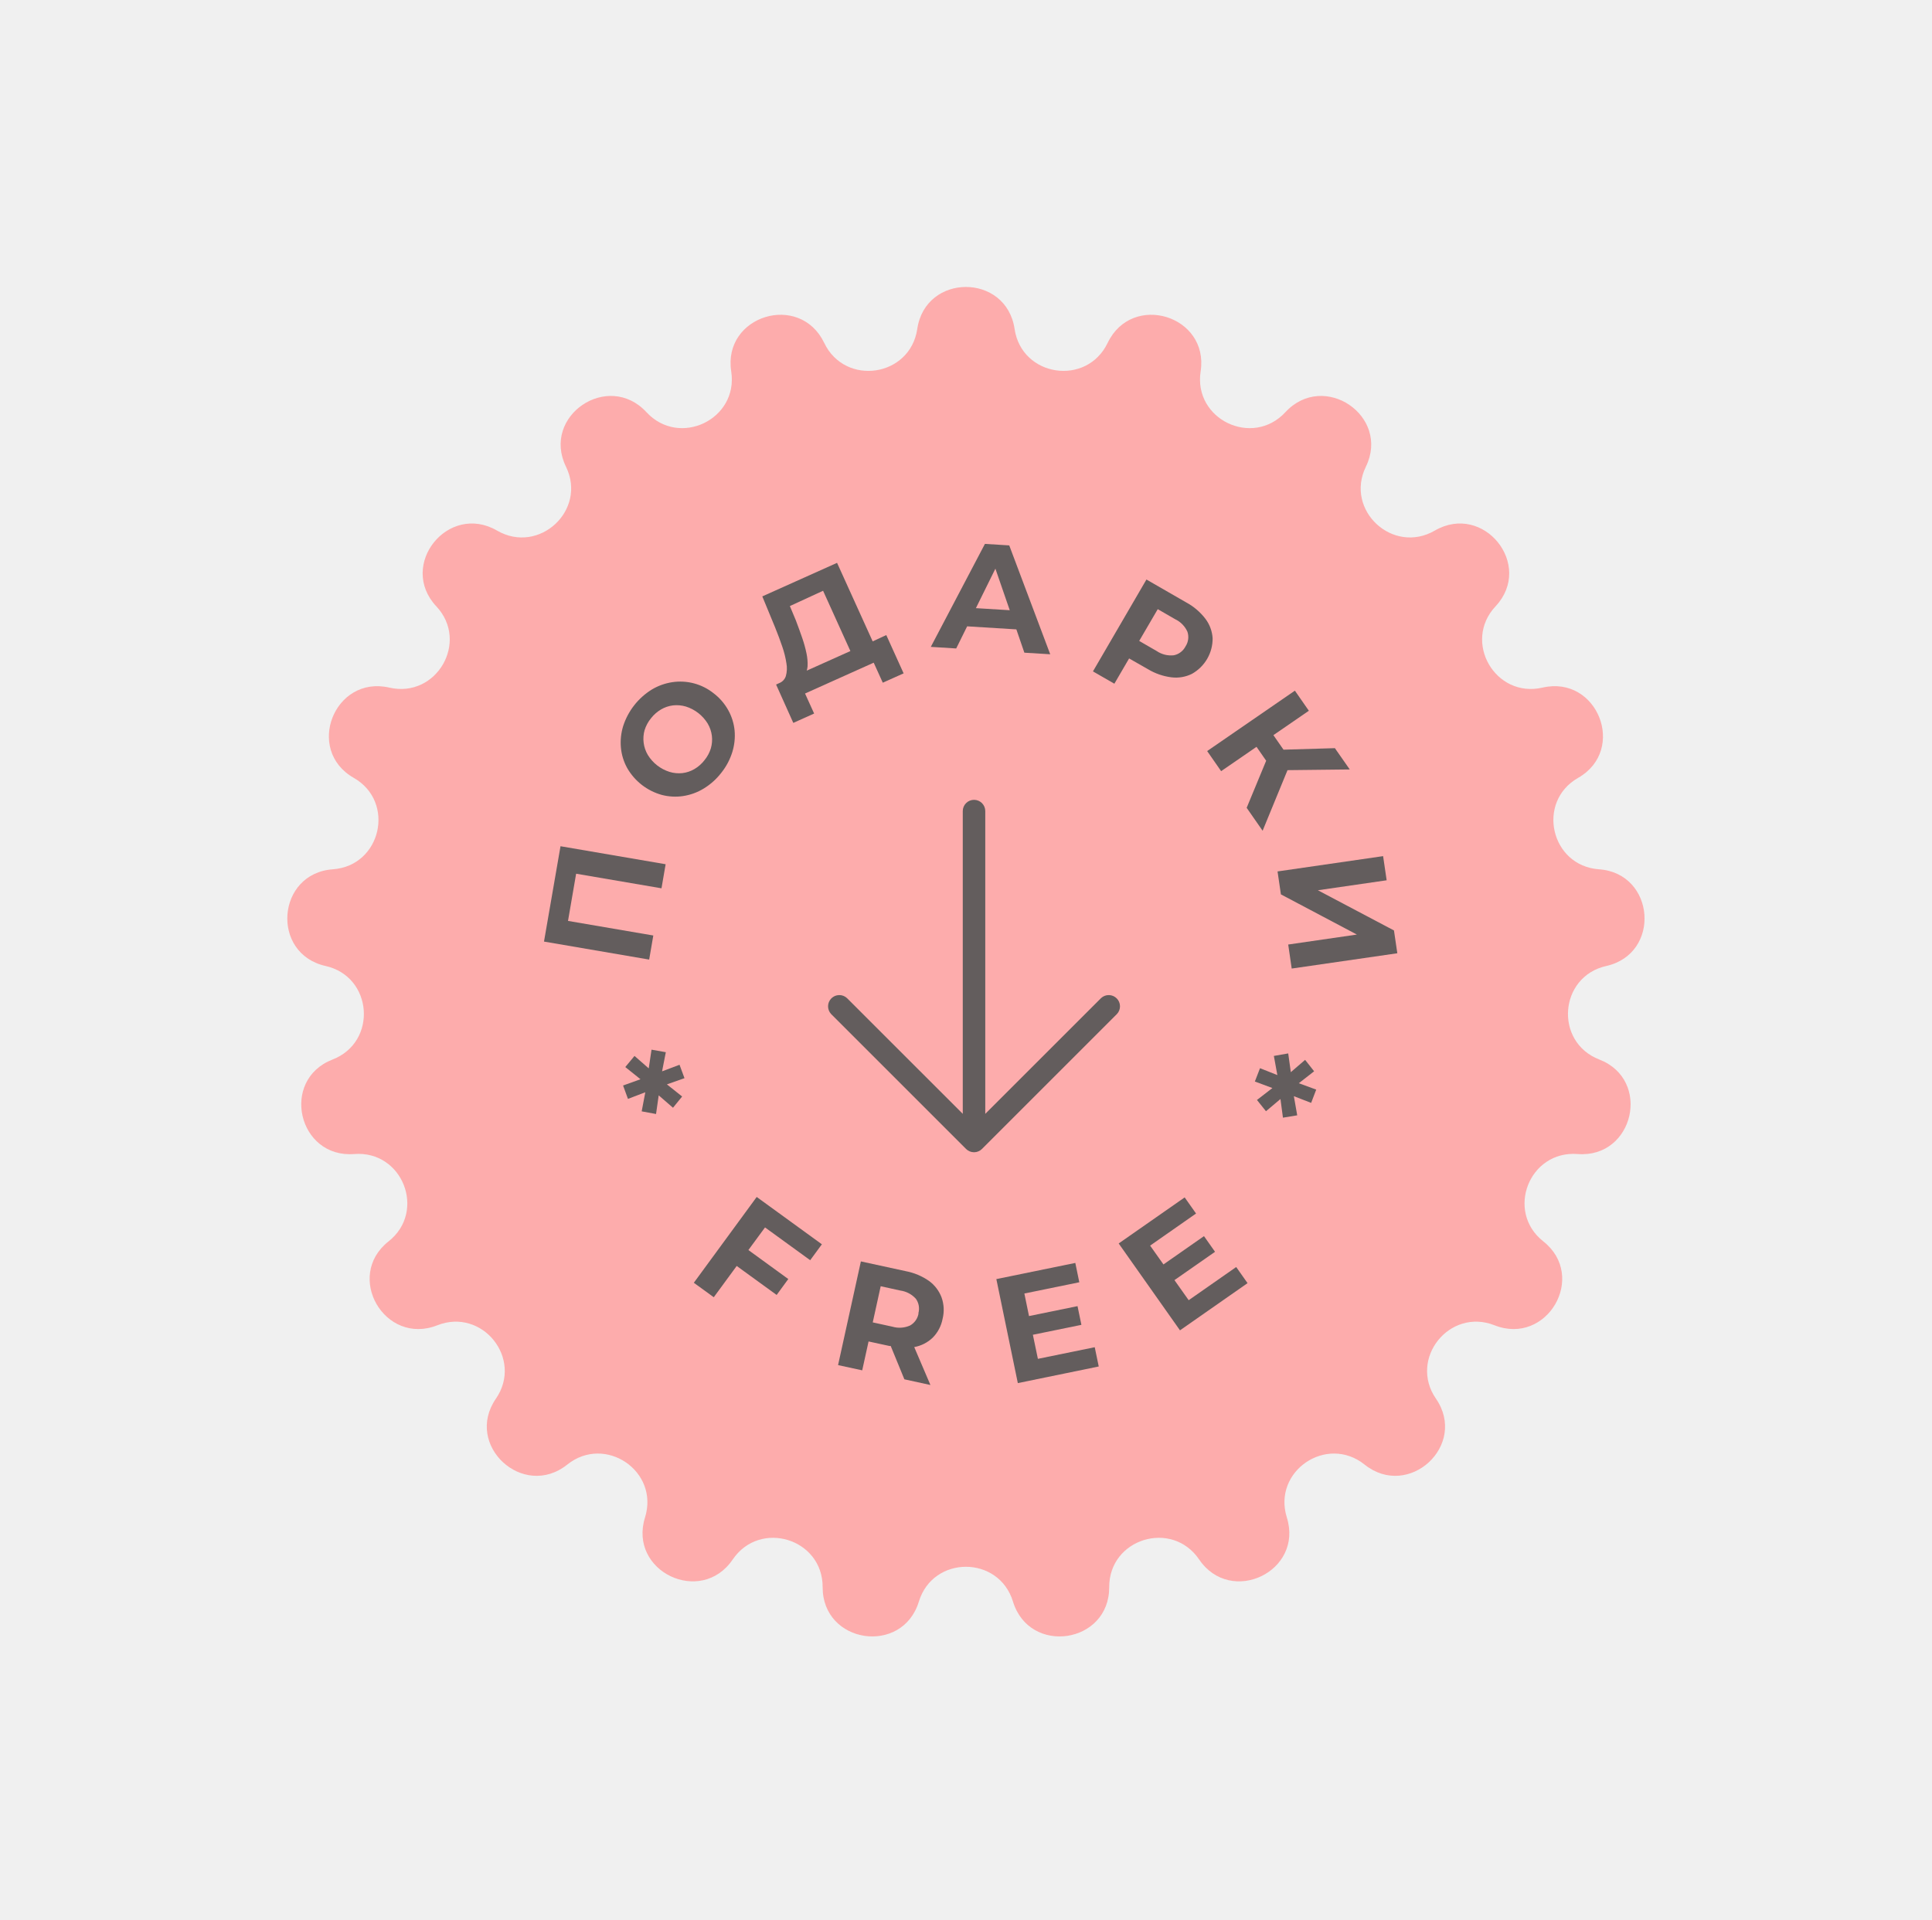
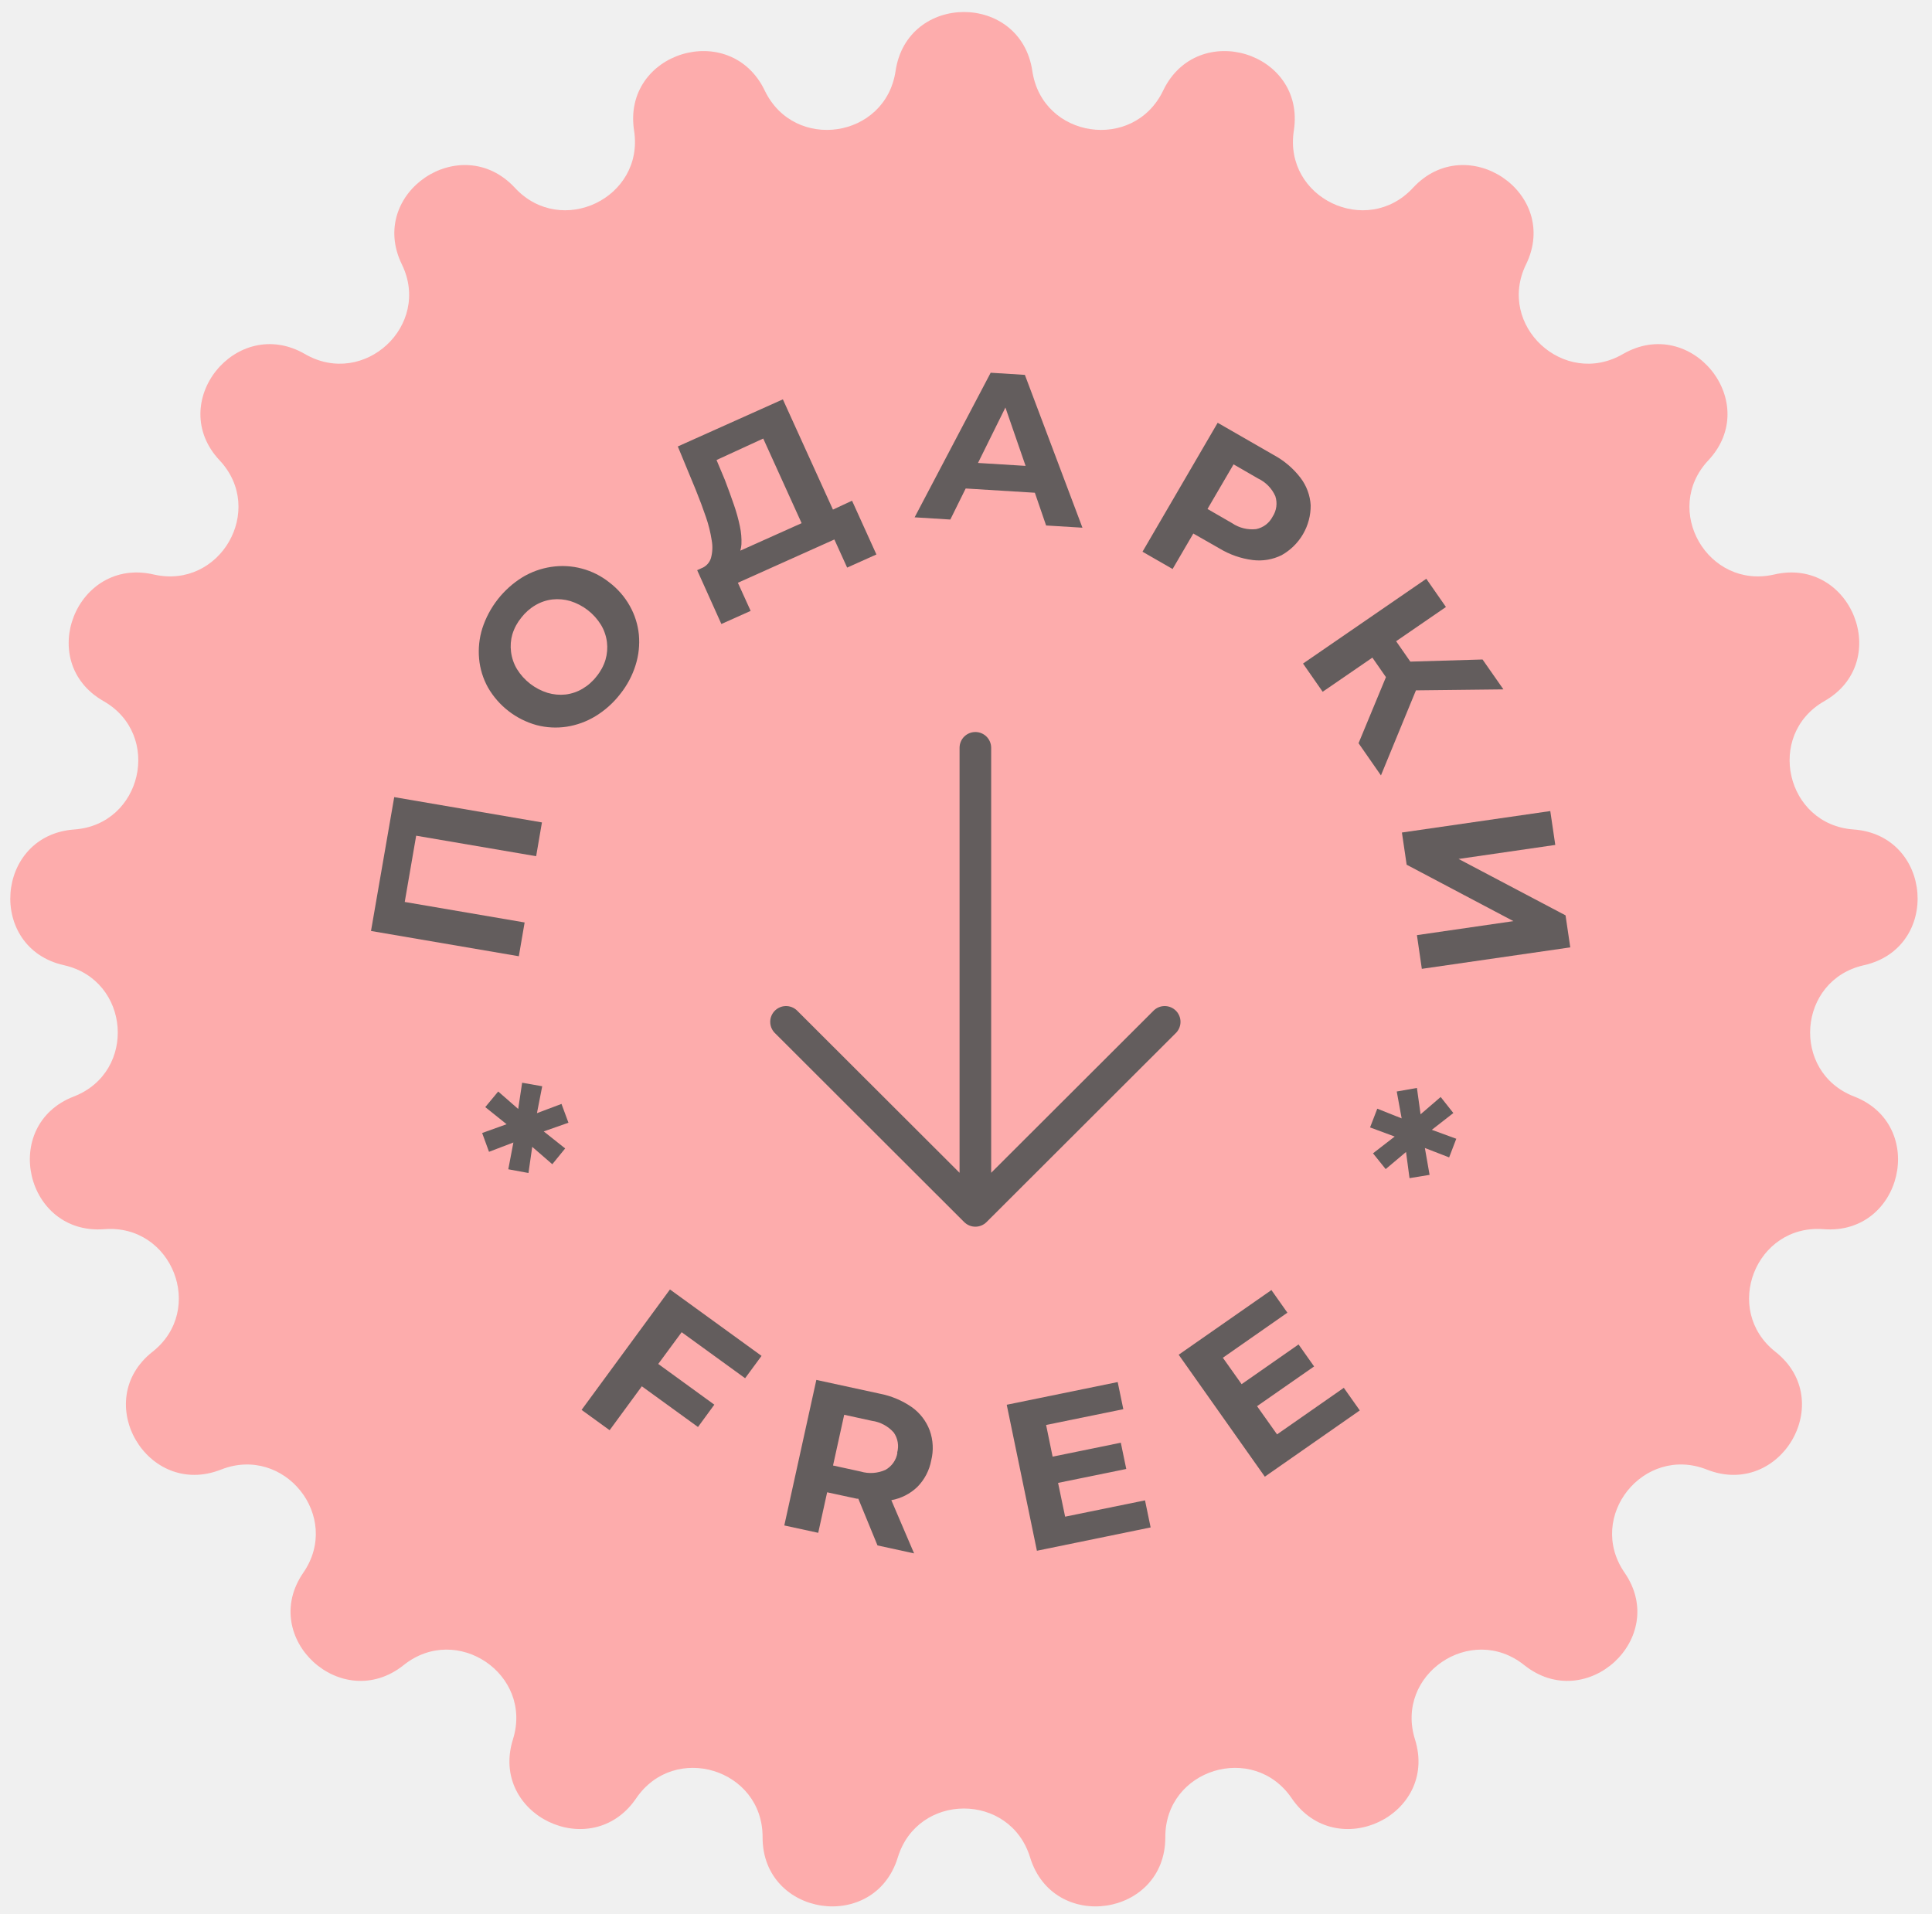
- <svg xmlns="http://www.w3.org/2000/svg" width="161" height="160" viewBox="0 0 161 160" fill="none">
-   <circle cx="80.79" cy="80.79" r="43.457" fill="#FDACAC" />
-   <path d="M76.439 27.418C77.129 22.752 83.859 22.752 84.549 27.418C85.14 31.418 90.556 32.227 92.304 28.581C94.34 24.331 100.773 26.302 100.053 30.96C99.436 34.954 104.374 37.322 107.118 34.355C110.316 30.898 115.885 34.669 113.822 38.902C112.053 42.534 116.072 46.252 119.566 44.225C123.637 41.865 127.846 47.105 124.628 50.539C121.867 53.485 124.608 58.222 128.542 57.313C133.125 56.255 135.596 62.502 131.511 64.835C128.005 66.837 129.222 72.168 133.248 72.456C137.941 72.791 138.447 79.488 133.856 80.516C129.917 81.399 129.509 86.852 133.274 88.311C137.66 90.01 136.154 96.555 131.464 96.19C127.439 95.876 125.438 100.968 128.607 103.469C132.299 106.384 128.922 112.192 124.546 110.464C120.79 108.981 117.372 113.256 119.663 116.582C122.333 120.459 117.389 125.014 113.713 122.073C110.558 119.549 106.029 122.626 107.236 126.482C108.644 130.978 102.576 133.881 99.928 129.984C97.657 126.64 92.421 128.246 92.434 132.289C92.45 137.004 85.795 138.001 84.415 133.493C83.233 129.626 77.755 129.626 76.572 133.493C75.193 138.001 68.538 137.004 68.554 132.289C68.567 128.246 63.331 126.64 61.06 129.984C58.412 133.881 52.344 130.978 53.752 126.482C54.959 122.626 50.43 119.549 47.275 122.073C43.599 125.014 38.655 120.459 41.325 116.582C43.616 113.256 40.198 108.981 36.442 110.464C32.066 112.192 28.688 106.384 32.381 103.469C35.549 100.968 33.548 95.876 29.524 96.19C24.834 96.555 23.328 90.01 27.714 88.311C31.478 86.852 31.071 81.399 27.132 80.516C22.541 79.488 23.047 72.791 27.74 72.456C31.766 72.168 32.983 66.837 29.477 64.835C25.393 62.502 27.863 56.255 32.446 57.313C36.38 58.222 39.121 53.485 36.36 50.539C33.142 47.105 37.35 41.865 41.422 44.225C44.916 46.252 48.935 42.533 47.166 38.902C45.103 34.669 50.672 30.898 53.87 34.355C56.614 37.322 61.552 34.954 60.935 30.96C60.215 26.302 66.647 24.331 68.684 28.581C70.431 32.228 75.848 31.418 76.439 27.418Z" fill="#FDACAC" />
-   <g clip-path="url(#clip0_443_298)">
-     <path d="M56.628 88.75L55.173 89.298L55.485 87.702L54.294 87.492L54.061 89.051L52.876 88.013L52.108 88.94L53.373 89.956L51.923 90.478L52.33 91.594L53.775 91.041L53.474 92.632L54.67 92.853L54.892 91.299L56.083 92.332L56.845 91.394L55.575 90.383L57.041 89.867L56.628 88.75Z" fill="#635D5D" />
-     <path d="M69.256 84.517L80.506 95.767C80.682 95.943 80.921 96.041 81.169 96.041C81.417 96.041 81.656 95.943 81.831 95.767L93.081 84.517C93.247 84.339 93.337 84.104 93.333 83.861C93.329 83.618 93.23 83.387 93.058 83.215C92.887 83.043 92.655 82.945 92.412 82.941C92.169 82.936 91.934 83.026 91.756 83.192L82.106 92.84V67.605C82.106 67.356 82.008 67.117 81.832 66.942C81.656 66.766 81.418 66.667 81.169 66.667C80.92 66.667 80.682 66.766 80.506 66.942C80.33 67.117 80.231 67.356 80.231 67.605V92.84L70.581 83.192C70.404 83.026 70.169 82.936 69.926 82.941C69.683 82.945 69.451 83.043 69.279 83.215C69.108 83.387 69.009 83.618 69.005 83.861C69.001 84.104 69.091 84.339 69.256 84.517Z" fill="#635D5D" />
-     <path d="M57.819 106.92L59.481 108.126L61.392 105.519L64.721 107.936L65.69 106.609L62.366 104.192L63.752 102.307L67.516 105.04L68.49 103.713L63.059 99.768L57.819 106.92Z" fill="#635D5D" />
-     <path d="M77.424 106.772C76.847 106.368 76.191 106.09 75.498 105.956L71.74 105.14L69.839 113.782L71.851 114.219L72.38 111.812L74.132 112.191H74.227L75.365 114.967L77.535 115.441L76.186 112.281C76.766 112.176 77.301 111.903 77.726 111.496C78.154 111.064 78.441 110.513 78.552 109.916C78.698 109.327 78.667 108.708 78.462 108.136C78.256 107.591 77.896 107.117 77.424 106.772ZM76.546 109.474C76.511 109.683 76.429 109.882 76.308 110.056C76.186 110.23 76.027 110.375 75.842 110.48C75.377 110.689 74.853 110.724 74.365 110.58L72.729 110.222L73.391 107.209L75.026 107.567C75.53 107.636 75.993 107.883 76.329 108.263C76.45 108.436 76.531 108.635 76.566 108.843C76.6 109.052 76.588 109.265 76.53 109.469L76.546 109.474Z" fill="#635D5D" />
-     <path d="M86.491 113.261L86.073 111.254L90.117 110.427L89.794 108.868L85.75 109.695L85.364 107.815L89.942 106.878L89.609 105.266L83.029 106.614L84.819 115.283L91.562 113.898L91.228 112.292L86.491 113.261Z" fill="#635D5D" />
-     <path d="M99.057 108.373L97.871 106.699L101.253 104.339L100.332 103.033L96.955 105.392L95.844 103.823L99.671 101.148L98.723 99.805L93.224 103.644L98.332 110.885L103.963 106.951L103.016 105.608L99.057 108.373Z" fill="#635D5D" />
-     <path d="M109.51 89.293L108.759 88.34L107.568 89.367L107.351 87.803L106.155 88.013L106.446 89.609L105.001 89.035L104.572 90.146L106.033 90.689L104.747 91.684L105.498 92.622L106.705 91.605L106.912 93.159L108.102 92.964L107.822 91.368L109.262 91.926L109.685 90.82L108.235 90.288L109.51 89.293Z" fill="#635D5D" />
-     <path d="M54.442 77.975L47.334 76.759L48.011 72.825L55.125 74.041L55.469 72.035L46.709 70.534L45.333 78.481L54.098 79.982L54.442 77.975Z" fill="#635D5D" />
-     <path d="M52.267 64.019C52.894 65.115 53.931 65.919 55.151 66.257C55.732 66.409 56.337 66.441 56.93 66.352C57.538 66.259 58.121 66.046 58.645 65.725C59.213 65.379 59.712 64.93 60.116 64.403C60.525 63.891 60.833 63.306 61.027 62.681C61.206 62.102 61.271 61.494 61.217 60.891C61.159 60.295 60.979 59.718 60.688 59.195C60.383 58.645 59.967 58.164 59.465 57.783C58.986 57.4 58.431 57.12 57.837 56.961C57.243 56.803 56.622 56.769 56.014 56.862C55.411 56.954 54.832 57.163 54.31 57.478C53.182 58.178 52.341 59.253 51.933 60.511C51.752 61.095 51.687 61.709 51.743 62.318C51.797 62.915 51.976 63.494 52.267 64.019ZM53.717 60.859C53.828 60.499 54.007 60.165 54.246 59.874C54.477 59.575 54.762 59.323 55.088 59.132C55.396 58.95 55.738 58.836 56.094 58.794C56.449 58.756 56.809 58.789 57.152 58.889C57.911 59.127 58.558 59.63 58.973 60.306C59.158 60.617 59.277 60.963 59.322 61.322C59.366 61.676 59.337 62.034 59.238 62.376C59.127 62.735 58.947 63.07 58.708 63.361C58.478 63.66 58.193 63.912 57.867 64.103C57.559 64.284 57.216 64.399 56.861 64.44C56.505 64.477 56.145 64.443 55.803 64.34C55.046 64.104 54.401 63.602 53.987 62.929C53.802 62.617 53.683 62.271 53.638 61.912C53.592 61.558 53.619 61.197 53.717 60.854V60.859Z" fill="#635D5D" />
-     <path d="M65.192 53.902C65.349 54.354 65.464 54.82 65.536 55.293C65.6 55.643 65.584 56.003 65.489 56.346C65.447 56.481 65.374 56.605 65.277 56.708C65.18 56.811 65.06 56.891 64.928 56.941L64.674 57.057L66.108 60.254L67.844 59.474L67.087 57.805L72.809 55.235L73.566 56.904L75.302 56.125L73.857 52.933L72.724 53.46L69.755 46.914L63.525 49.71L64.584 52.275C64.816 52.847 65.019 53.39 65.192 53.902ZM68.59 49.241L70.866 54.266L67.23 55.898C67.267 55.775 67.29 55.648 67.299 55.519C67.313 55.166 67.283 54.812 67.209 54.466C67.118 54.025 66.998 53.59 66.849 53.165C66.69 52.702 66.514 52.215 66.32 51.706L65.822 50.516L68.59 49.241Z" fill="#635D5D" />
-     <path d="M84.697 52.459L85.364 54.402L87.518 54.534L84.104 45.46L82.077 45.334L77.567 53.918L79.684 54.05L80.595 52.206L84.697 52.459ZM82.95 47.398L84.146 50.863L81.325 50.69L82.95 47.398Z" fill="#635D5D" />
-     <path d="M95.643 55.766C96.244 56.132 96.917 56.367 97.617 56.456C98.203 56.529 98.797 56.428 99.326 56.167C99.854 55.871 100.293 55.44 100.596 54.919C100.9 54.397 101.057 53.804 101.052 53.202C101.017 52.614 100.809 52.05 100.454 51.58C100.027 51.02 99.486 50.557 98.866 50.221L95.537 48.304L91.08 55.961L92.864 56.988L94.092 54.882L95.643 55.766ZM96.479 50.774L97.929 51.611C98.387 51.828 98.752 52.202 98.956 52.664C99.022 52.867 99.041 53.081 99.013 53.291C98.984 53.502 98.909 53.703 98.792 53.881C98.695 54.069 98.558 54.232 98.389 54.36C98.221 54.488 98.025 54.576 97.818 54.618C97.312 54.674 96.803 54.547 96.384 54.26L94.933 53.423L96.479 50.774Z" fill="#635D5D" />
-     <path d="M101.761 64.277L104.71 62.249L105.514 63.408L103.889 67.332L105.218 69.243L107.293 64.193L112.48 64.135L111.241 62.36L106.959 62.486L106.117 61.275L109.071 59.242L107.907 57.567L100.597 62.602L101.761 64.277Z" fill="#635D5D" />
-     <path d="M106.742 74.547L113.073 77.896L107.351 78.728L107.642 80.73L116.444 79.455L116.164 77.554L109.823 74.204L115.555 73.372L115.259 71.36L106.462 72.635L106.742 74.547Z" fill="#635D5D" />
+ <svg xmlns="http://www.w3.org/2000/svg" width="108" height="107" viewBox="0 0 108 107" fill="none">
+   <path d="M50.063 3.97C50.714 -0.428 57.057 -0.428 57.708 3.97C58.266 7.739 63.371 8.5 65.02 5.065C66.941 1.061 73.005 2.914 72.326 7.303C71.743 11.067 76.399 13.296 78.986 10.502C82.001 7.247 87.252 10.793 85.307 14.78C83.638 18.2 87.428 21.702 90.721 19.795C94.556 17.575 98.528 22.505 95.496 25.737C92.893 28.51 95.477 32.972 99.182 32.118C103.498 31.122 105.831 37.004 101.983 39.198C98.681 41.081 99.827 46.104 103.619 46.374C108.038 46.69 108.516 52.996 104.193 53.963C100.483 54.794 100.099 59.93 103.645 61.302C107.775 62.9 106.353 69.064 101.937 68.72C98.146 68.425 96.261 73.221 99.246 75.575C102.725 78.318 99.537 83.785 95.416 82.16C91.877 80.764 88.654 84.791 90.814 87.922C93.331 91.572 88.667 95.857 85.204 93.09C82.23 90.713 77.959 93.611 79.098 97.243C80.425 101.479 74.704 104.208 72.208 100.538C70.065 97.388 65.13 98.9 65.142 102.709C65.157 107.153 58.885 108.091 57.583 103.842C56.467 100.198 51.304 100.198 50.188 103.842C48.887 108.091 42.614 107.153 42.629 102.709C42.641 98.9 37.706 97.388 35.563 100.538C33.067 104.208 27.346 101.479 28.674 97.243C29.812 93.611 25.541 90.713 22.567 93.09C19.104 95.857 14.44 91.572 16.957 87.922C19.117 84.791 15.894 80.764 12.356 82.16C8.235 83.785 5.046 78.318 8.525 75.575C11.51 73.221 9.625 68.425 5.834 68.72C1.418 69.064 -0.005 62.9 4.126 61.302C7.672 59.93 7.288 54.794 3.578 53.963C-0.745 52.996 -0.267 46.69 4.152 46.374C7.944 46.104 9.09 41.081 5.788 39.198C1.94 37.004 4.273 31.122 8.589 32.118C12.295 32.972 14.878 28.51 12.276 25.737C9.243 22.505 13.215 17.575 17.05 19.795C20.343 21.702 24.133 18.2 22.464 14.78C20.519 10.793 25.77 7.247 28.785 10.502C31.372 13.296 36.028 11.067 35.446 7.303C34.766 2.914 40.83 1.061 42.751 5.065C44.4 8.5 49.505 7.739 50.063 3.97Z" fill="#FDACAC" />
+   <g clip-path="url(#clip0_1430_39)">
+     <path d="M31.388 61.717L30.016 62.233L30.31 60.73L29.188 60.532L28.968 61.999L27.85 61.023L27.127 61.895L28.319 62.852L26.952 63.343L27.336 64.394L28.699 63.874L28.414 65.371L29.542 65.579L29.752 64.117L30.874 65.089L31.593 64.206L30.395 63.254L31.777 62.768L31.388 61.717Z" fill="#635D5D" />
+     <path d="M43.293 57.731L53.899 68.323C54.065 68.488 54.289 68.581 54.523 68.581C54.758 68.581 54.982 68.488 55.148 68.323L65.754 57.731C65.91 57.563 65.995 57.342 65.991 57.113C65.987 56.885 65.894 56.667 65.732 56.505C65.57 56.343 65.352 56.251 65.123 56.246C64.894 56.242 64.672 56.327 64.505 56.483L55.407 65.567V41.807C55.407 41.573 55.314 41.349 55.148 41.183C54.983 41.018 54.758 40.925 54.523 40.925C54.289 40.925 54.064 41.018 53.898 41.183C53.733 41.349 53.64 41.573 53.64 41.807V65.567L44.542 56.483C44.374 56.327 44.153 56.242 43.924 56.246C43.695 56.251 43.477 56.343 43.315 56.505C43.153 56.667 43.06 56.885 43.056 57.113C43.052 57.342 43.137 57.563 43.293 57.731Z" fill="#635D5D" />
+     <path d="M32.511 78.823L34.078 79.959L35.879 77.504L39.018 79.78L39.931 78.531L36.797 76.255L38.105 74.48L41.652 77.053L42.571 75.804L37.451 72.09L32.511 78.823Z" fill="#635D5D" />
+     <path d="M50.993 78.685C50.449 78.304 49.83 78.042 49.177 77.916L45.634 77.147L43.843 85.284L45.739 85.696L46.238 83.43L47.89 83.787H47.98L49.052 86.4L51.098 86.846L49.826 83.871C50.373 83.772 50.878 83.515 51.278 83.132C51.681 82.725 51.952 82.207 52.056 81.645C52.194 81.09 52.165 80.507 51.971 79.969C51.778 79.455 51.438 79.009 50.993 78.685ZM50.165 81.228C50.132 81.425 50.056 81.612 49.941 81.776C49.826 81.94 49.676 82.076 49.501 82.175C49.064 82.372 48.57 82.406 48.109 82.269L46.567 81.932L47.191 79.096L48.733 79.433C49.208 79.498 49.644 79.73 49.961 80.088C50.075 80.251 50.151 80.438 50.184 80.634C50.217 80.831 50.205 81.032 50.15 81.223L50.165 81.228Z" fill="#635D5D" />
+     <path d="M59.541 84.793L59.147 82.904L62.959 82.126L62.654 80.658L58.842 81.437L58.478 79.666L62.794 78.784L62.48 77.267L56.277 78.536L57.964 86.698L64.321 85.394L64.007 83.881L59.541 84.793Z" fill="#635D5D" />
+     <path d="M71.388 80.192L70.27 78.615L73.459 76.394L72.59 75.164L69.407 77.385L68.359 75.908L71.966 73.389L71.073 72.124L65.889 75.739L70.704 82.557L76.013 78.853L75.12 77.589L71.388 80.192Z" fill="#635D5D" />
+     <path d="M81.243 62.227L80.534 61.33L79.411 62.297L79.207 60.824L78.079 61.023L78.353 62.525L76.991 61.984L76.587 63.031L77.964 63.541L76.752 64.479L77.46 65.361L78.598 64.404L78.793 65.867L79.915 65.683L79.651 64.181L81.008 64.707L81.407 63.665L80.04 63.165L81.243 62.227Z" fill="#635D5D" />
+     <path d="M29.327 51.572L22.625 50.426L23.264 46.722L29.971 47.868L30.295 45.979L22.037 44.565L20.739 52.048L29.003 53.461L29.327 51.572Z" fill="#635D5D" />
+     <path d="M27.276 38.432C27.867 39.464 28.845 40.221 29.995 40.539C30.542 40.682 31.113 40.713 31.672 40.629C32.245 40.541 32.795 40.34 33.289 40.039C33.825 39.712 34.295 39.29 34.676 38.794C35.061 38.311 35.352 37.761 35.534 37.173C35.704 36.628 35.765 36.055 35.714 35.487C35.659 34.926 35.489 34.383 35.215 33.89C34.928 33.373 34.535 32.92 34.062 32.561C33.61 32.2 33.087 31.937 32.527 31.788C31.967 31.638 31.382 31.606 30.809 31.694C30.24 31.78 29.694 31.977 29.202 32.274C28.139 32.933 27.346 33.945 26.962 35.13C26.79 35.68 26.729 36.258 26.782 36.831C26.834 37.393 27.002 37.938 27.276 38.432ZM28.643 35.457C28.747 35.119 28.917 34.804 29.142 34.53C29.359 34.248 29.628 34.011 29.936 33.831C30.226 33.66 30.549 33.552 30.884 33.513C31.219 33.477 31.558 33.508 31.882 33.603C32.597 33.827 33.207 34.3 33.598 34.937C33.773 35.23 33.885 35.555 33.928 35.893C33.969 36.226 33.941 36.563 33.848 36.885C33.744 37.224 33.574 37.538 33.349 37.812C33.132 38.094 32.862 38.331 32.555 38.511C32.265 38.682 31.942 38.79 31.607 38.829C31.272 38.864 30.932 38.831 30.609 38.735C29.896 38.512 29.288 38.04 28.898 37.406C28.723 37.113 28.611 36.787 28.568 36.449C28.525 36.115 28.55 35.776 28.643 35.452V35.457Z" fill="#635D5D" />
+     <path d="M39.462 28.907C39.61 29.332 39.718 29.77 39.786 30.216C39.846 30.545 39.831 30.884 39.741 31.207C39.701 31.334 39.633 31.451 39.541 31.548C39.45 31.645 39.337 31.72 39.212 31.768L38.972 31.877L40.325 34.886L41.962 34.153L41.248 32.581L46.642 30.161L47.356 31.733L48.992 30.999L47.63 27.994L46.562 28.49L43.763 22.327L37.89 24.96L38.888 27.374C39.107 27.913 39.298 28.424 39.462 28.907ZM42.665 24.518L44.811 29.249L41.383 30.786C41.418 30.67 41.44 30.55 41.447 30.429C41.461 30.096 41.433 29.763 41.363 29.437C41.277 29.022 41.163 28.613 41.023 28.212C40.874 27.776 40.707 27.318 40.524 26.839L40.055 25.718L42.665 24.518Z" fill="#635D5D" />
+     <path d="M57.849 27.548L58.478 29.378L60.509 29.502L57.291 20.958L55.379 20.839L51.128 28.922L53.124 29.046L53.982 27.31L57.849 27.548ZM56.203 22.783L57.331 26.046L54.671 25.882L56.203 22.783Z" fill="#635D5D" />
+     <path d="M68.168 30.662C68.736 31.006 69.37 31.228 70.03 31.311C70.582 31.38 71.143 31.285 71.642 31.039C72.139 30.76 72.552 30.355 72.838 29.864C73.125 29.373 73.273 28.814 73.268 28.247C73.235 27.694 73.039 27.163 72.704 26.72C72.302 26.193 71.792 25.757 71.207 25.441L68.069 23.636L63.867 30.845L65.549 31.812L66.707 29.829L68.168 30.662ZM68.957 25.961L70.324 26.75C70.756 26.954 71.1 27.306 71.292 27.741C71.354 27.932 71.373 28.133 71.346 28.331C71.319 28.53 71.248 28.719 71.138 28.887C71.047 29.063 70.917 29.218 70.758 29.338C70.599 29.458 70.415 29.541 70.219 29.581C69.743 29.634 69.263 29.514 68.867 29.244L67.5 28.455L68.957 25.961Z" fill="#635D5D" />
+     <path d="M73.938 38.675L76.717 36.766L77.475 37.857L75.944 41.551L77.196 43.351L79.152 38.596L84.042 38.541L82.875 36.87L78.838 36.989L78.044 35.849L80.829 33.935L79.731 32.358L72.84 37.098L73.938 38.675Z" fill="#635D5D" />
+     <path d="M78.633 48.344L84.601 51.498L79.207 52.281L79.481 54.165L87.779 52.965L87.515 51.175L81.537 48.022L86.941 47.238L86.662 45.344L78.368 46.544L78.633 48.344Z" fill="#635D5D" />
  </g>
  <defs>
-     <clipPath id="clip0_443_298">
-       <rect width="71.111" height="70.124" fill="white" transform="translate(45.333 45.3335)" />
+     <clipPath id="clip0_1430_39">
+       <rect width="67.04" height="66.022" fill="white" transform="translate(20.7393 20.8394)" />
    </clipPath>
  </defs>
</svg>
